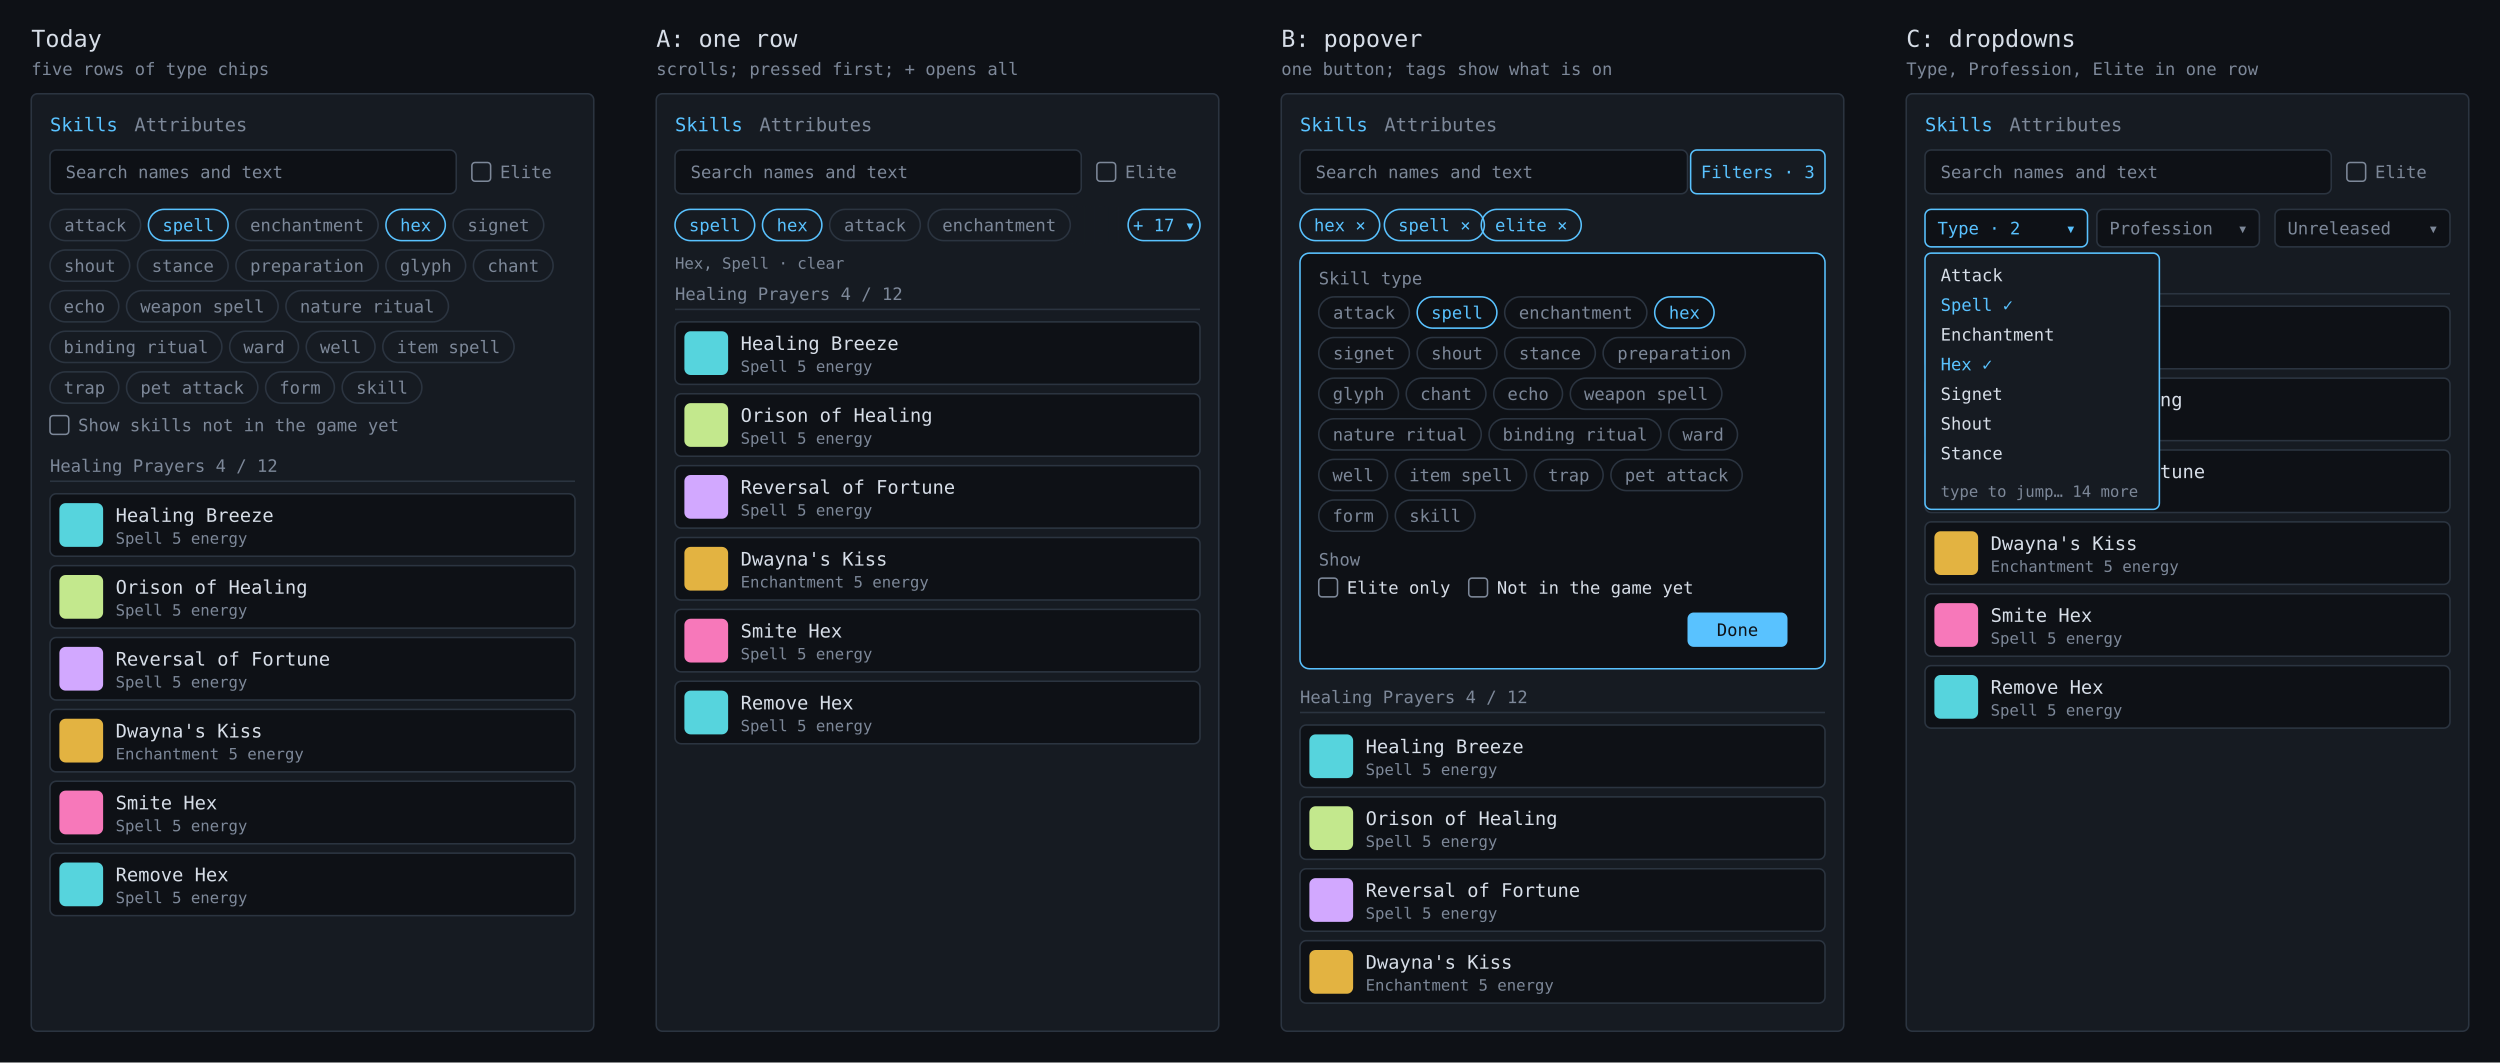
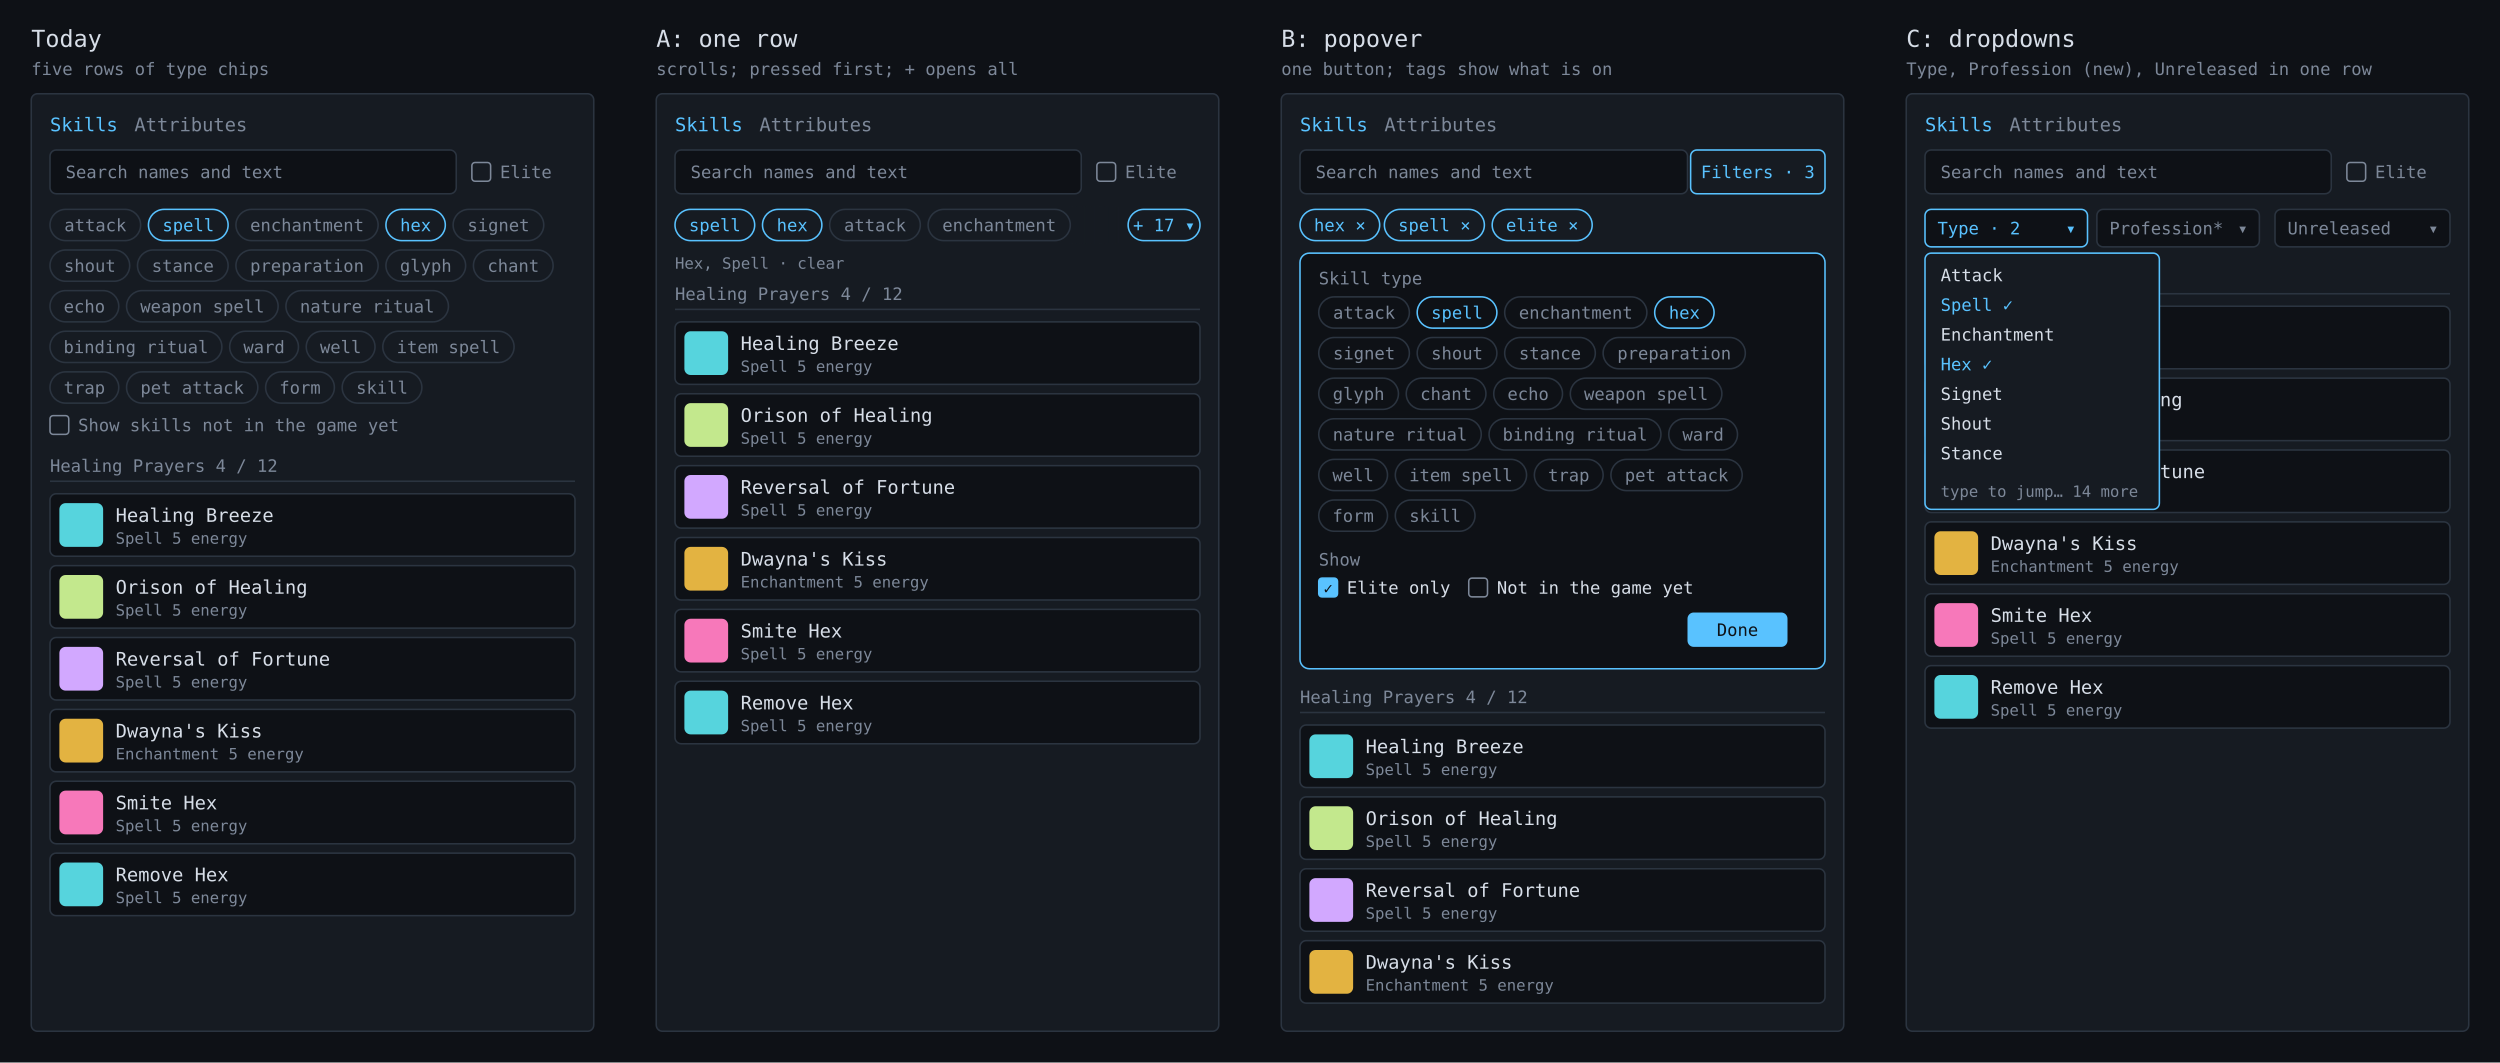
<svg xmlns="http://www.w3.org/2000/svg" width="1600" height="680" viewBox="-20 0 1600 680" font-family="monospace">
  <defs>
    <linearGradient id="fade" x1="0" x2="1">
      <stop offset="0" stop-color="#161b22" stop-opacity="0" />
      <stop offset="1" stop-color="#161b22" />
    </linearGradient>
  </defs>
  <rect x="-20" width="1600" height="680" fill="#0e1116" />
  <g transform="translate(0,60)">
    <rect x="0" y="0" width="360" height="600" rx="4" fill="#161b22" stroke="#2b3440" />
    <text x="12" y="24" font-size="12" fill="#59c2ff" text-anchor="start">Skills</text>
    <text x="66" y="24" font-size="12" fill="#7d8899" text-anchor="start">Attributes</text>
    <rect x="12" y="36" width="260" height="28" rx="4" fill="#0e1116" stroke="#2b3440" />
    <text x="22" y="54" font-size="11" fill="#7d8899" text-anchor="start">Search names and text</text>
    <rect x="282" y="44" width="12" height="12" rx="2" fill="none" stroke="#7d8899" />
    <text x="300" y="54" font-size="11" fill="#7d8899" text-anchor="start">Elite</text>
    <rect x="12" y="74" width="58" height="20" rx="10" fill="none" stroke="#2b3440" />
    <text x="41" y="88" font-size="11" fill="#7d8899" text-anchor="middle">attack</text>
    <rect x="75" y="74" width="51" height="20" rx="10" fill="none" stroke="#59c2ff" />
    <text x="100.5" y="88" font-size="11" fill="#59c2ff" text-anchor="middle">spell</text>
    <rect x="131" y="74" width="91" height="20" rx="10" fill="none" stroke="#2b3440" />
    <text x="176.5" y="88" font-size="11" fill="#7d8899" text-anchor="middle">enchantment</text>
    <rect x="227" y="74" width="38" height="20" rx="10" fill="none" stroke="#59c2ff" />
    <text x="246" y="88" font-size="11" fill="#59c2ff" text-anchor="middle">hex</text>
    <rect x="270" y="74" width="58" height="20" rx="10" fill="none" stroke="#2b3440" />
    <text x="299" y="88" font-size="11" fill="#7d8899" text-anchor="middle">signet</text>
    <rect x="12" y="100" width="51" height="20" rx="10" fill="none" stroke="#2b3440" />
    <text x="37.5" y="114" font-size="11" fill="#7d8899" text-anchor="middle">shout</text>
    <rect x="68" y="100" width="58" height="20" rx="10" fill="none" stroke="#2b3440" />
    <text x="97" y="114" font-size="11" fill="#7d8899" text-anchor="middle">stance</text>
    <rect x="131" y="100" width="91" height="20" rx="10" fill="none" stroke="#2b3440" />
    <text x="176.5" y="114" font-size="11" fill="#7d8899" text-anchor="middle">preparation</text>
    <rect x="227" y="100" width="51" height="20" rx="10" fill="none" stroke="#2b3440" />
    <text x="252.5" y="114" font-size="11" fill="#7d8899" text-anchor="middle">glyph</text>
    <rect x="283" y="100" width="51" height="20" rx="10" fill="none" stroke="#2b3440" />
    <text x="308.5" y="114" font-size="11" fill="#7d8899" text-anchor="middle">chant</text>
    <rect x="12" y="126" width="44" height="20" rx="10" fill="none" stroke="#2b3440" />
    <text x="34" y="140" font-size="11" fill="#7d8899" text-anchor="middle">echo</text>
    <rect x="61" y="126" width="97" height="20" rx="10" fill="none" stroke="#2b3440" />
    <text x="109.5" y="140" font-size="11" fill="#7d8899" text-anchor="middle">weapon spell</text>
    <rect x="163" y="126" width="104" height="20" rx="10" fill="none" stroke="#2b3440" />
    <text x="215" y="140" font-size="11" fill="#7d8899" text-anchor="middle">nature ritual</text>
    <rect x="12" y="152" width="110" height="20" rx="10" fill="none" stroke="#2b3440" />
    <text x="67" y="166" font-size="11" fill="#7d8899" text-anchor="middle">binding ritual</text>
    <rect x="127" y="152" width="44" height="20" rx="10" fill="none" stroke="#2b3440" />
    <text x="149" y="166" font-size="11" fill="#7d8899" text-anchor="middle">ward</text>
    <rect x="176" y="152" width="44" height="20" rx="10" fill="none" stroke="#2b3440" />
    <text x="198" y="166" font-size="11" fill="#7d8899" text-anchor="middle">well</text>
    <rect x="225" y="152" width="84" height="20" rx="10" fill="none" stroke="#2b3440" />
    <text x="267" y="166" font-size="11" fill="#7d8899" text-anchor="middle">item spell</text>
    <rect x="12" y="178" width="44" height="20" rx="10" fill="none" stroke="#2b3440" />
    <text x="34" y="192" font-size="11" fill="#7d8899" text-anchor="middle">trap</text>
    <rect x="61" y="178" width="84" height="20" rx="10" fill="none" stroke="#2b3440" />
    <text x="103" y="192" font-size="11" fill="#7d8899" text-anchor="middle">pet attack</text>
    <rect x="150" y="178" width="44" height="20" rx="10" fill="none" stroke="#2b3440" />
    <text x="172" y="192" font-size="11" fill="#7d8899" text-anchor="middle">form</text>
    <rect x="199" y="178" width="51" height="20" rx="10" fill="none" stroke="#2b3440" />
    <text x="224.5" y="192" font-size="11" fill="#7d8899" text-anchor="middle">skill</text>
    <rect x="12" y="206" width="12" height="12" rx="2" fill="none" stroke="#7d8899" />
    <text x="30" y="216" font-size="11" fill="#7d8899" text-anchor="start">Show skills not in the game yet</text>
    <text x="12" y="242" font-size="11" fill="#7d8899" text-anchor="start">Healing Prayers  4 / 12</text>
    <path d="M12 248H348" stroke="#2b3440" />
    <rect x="12" y="256" width="336" height="40" rx="4" fill="#0e1116" stroke="#2b3440" />
    <rect x="18" y="262" width="28" height="28" rx="4" fill="#56d4dd" stroke="none" />
    <text x="54" y="274" font-size="12" fill="#d7dee8" text-anchor="start">Healing Breeze</text>
    <text x="54" y="288" font-size="10" fill="#7d8899" text-anchor="start">Spell  5 energy</text>
    <rect x="12" y="302" width="336" height="40" rx="4" fill="#0e1116" stroke="#2b3440" />
    <rect x="18" y="308" width="28" height="28" rx="4" fill="#c3e88d" stroke="none" />
    <text x="54" y="320" font-size="12" fill="#d7dee8" text-anchor="start">Orison of Healing</text>
    <text x="54" y="334" font-size="10" fill="#7d8899" text-anchor="start">Spell  5 energy</text>
    <rect x="12" y="348" width="336" height="40" rx="4" fill="#0e1116" stroke="#2b3440" />
    <rect x="18" y="354" width="28" height="28" rx="4" fill="#d2a8ff" stroke="none" />
    <text x="54" y="366" font-size="12" fill="#d7dee8" text-anchor="start">Reversal of Fortune</text>
    <text x="54" y="380" font-size="10" fill="#7d8899" text-anchor="start">Spell  5 energy</text>
    <rect x="12" y="394" width="336" height="40" rx="4" fill="#0e1116" stroke="#2b3440" />
    <rect x="18" y="400" width="28" height="28" rx="4" fill="#e3b341" stroke="none" />
    <text x="54" y="412" font-size="12" fill="#d7dee8" text-anchor="start">Dwayna's Kiss</text>
    <text x="54" y="426" font-size="10" fill="#7d8899" text-anchor="start">Enchantment  5 energy</text>
    <rect x="12" y="440" width="336" height="40" rx="4" fill="#0e1116" stroke="#2b3440" />
    <rect x="18" y="446" width="28" height="28" rx="4" fill="#f778ba" stroke="none" />
    <text x="54" y="458" font-size="12" fill="#d7dee8" text-anchor="start">Smite Hex</text>
    <text x="54" y="472" font-size="10" fill="#7d8899" text-anchor="start">Spell  5 energy</text>
    <rect x="12" y="486" width="336" height="40" rx="4" fill="#0e1116" stroke="#2b3440" />
    <rect x="18" y="492" width="28" height="28" rx="4" fill="#56d4dd" stroke="none" />
    <text x="54" y="504" font-size="12" fill="#d7dee8" text-anchor="start">Remove Hex</text>
    <text x="54" y="518" font-size="10" fill="#7d8899" text-anchor="start">Spell  5 energy</text>
  </g>
  <text x="0" y="30" font-size="15" fill="#d7dee8" text-anchor="start">Today</text>
  <text x="0" y="48" font-size="11" fill="#7d8899" text-anchor="start">five rows of type chips</text>
  <g transform="translate(400,60)">
    <rect x="0" y="0" width="360" height="600" rx="4" fill="#161b22" stroke="#2b3440" />
    <text x="12" y="24" font-size="12" fill="#59c2ff" text-anchor="start">Skills</text>
    <text x="66" y="24" font-size="12" fill="#7d8899" text-anchor="start">Attributes</text>
    <rect x="12" y="36" width="260" height="28" rx="4" fill="#0e1116" stroke="#2b3440" />
    <text x="22" y="54" font-size="11" fill="#7d8899" text-anchor="start">Search names and text</text>
    <rect x="282" y="44" width="12" height="12" rx="2" fill="none" stroke="#7d8899" />
    <text x="300" y="54" font-size="11" fill="#7d8899" text-anchor="start">Elite</text>
    <rect x="12" y="74" width="51" height="20" rx="10" fill="none" stroke="#59c2ff" />
    <text x="37.5" y="88" font-size="11" fill="#59c2ff" text-anchor="middle">spell</text>
    <rect x="68" y="74" width="38" height="20" rx="10" fill="none" stroke="#59c2ff" />
    <text x="87" y="88" font-size="11" fill="#59c2ff" text-anchor="middle">hex</text>
    <rect x="111" y="74" width="58" height="20" rx="10" fill="none" stroke="#2b3440" />
    <text x="140" y="88" font-size="11" fill="#7d8899" text-anchor="middle">attack</text>
    <rect x="174" y="74" width="91" height="20" rx="10" fill="none" stroke="#2b3440" />
    <text x="219.5" y="88" font-size="11" fill="#7d8899" text-anchor="middle">enchantment</text>
    <rect x="264" y="72" width="32" height="24" fill="url(#fade)" />
    <rect x="302" y="74" width="46" height="20" rx="10" fill="none" stroke="#59c2ff" />
    <text x="325" y="88" font-size="11" fill="#59c2ff" text-anchor="middle">+ 17 ▾</text>
    <text x="12" y="112" font-size="10" fill="#7d8899" text-anchor="start">Hex, Spell  ·  clear</text>
    <text x="12" y="132" font-size="11" fill="#7d8899" text-anchor="start">Healing Prayers  4 / 12</text>
    <path d="M12 138H348" stroke="#2b3440" />
    <rect x="12" y="146" width="336" height="40" rx="4" fill="#0e1116" stroke="#2b3440" />
    <rect x="18" y="152" width="28" height="28" rx="4" fill="#56d4dd" stroke="none" />
    <text x="54" y="164" font-size="12" fill="#d7dee8" text-anchor="start">Healing Breeze</text>
    <text x="54" y="178" font-size="10" fill="#7d8899" text-anchor="start">Spell  5 energy</text>
    <rect x="12" y="192" width="336" height="40" rx="4" fill="#0e1116" stroke="#2b3440" />
    <rect x="18" y="198" width="28" height="28" rx="4" fill="#c3e88d" stroke="none" />
    <text x="54" y="210" font-size="12" fill="#d7dee8" text-anchor="start">Orison of Healing</text>
    <text x="54" y="224" font-size="10" fill="#7d8899" text-anchor="start">Spell  5 energy</text>
    <rect x="12" y="238" width="336" height="40" rx="4" fill="#0e1116" stroke="#2b3440" />
    <rect x="18" y="244" width="28" height="28" rx="4" fill="#d2a8ff" stroke="none" />
    <text x="54" y="256" font-size="12" fill="#d7dee8" text-anchor="start">Reversal of Fortune</text>
    <text x="54" y="270" font-size="10" fill="#7d8899" text-anchor="start">Spell  5 energy</text>
    <rect x="12" y="284" width="336" height="40" rx="4" fill="#0e1116" stroke="#2b3440" />
    <rect x="18" y="290" width="28" height="28" rx="4" fill="#e3b341" stroke="none" />
    <text x="54" y="302" font-size="12" fill="#d7dee8" text-anchor="start">Dwayna's Kiss</text>
    <text x="54" y="316" font-size="10" fill="#7d8899" text-anchor="start">Enchantment  5 energy</text>
    <rect x="12" y="330" width="336" height="40" rx="4" fill="#0e1116" stroke="#2b3440" />
    <rect x="18" y="336" width="28" height="28" rx="4" fill="#f778ba" stroke="none" />
    <text x="54" y="348" font-size="12" fill="#d7dee8" text-anchor="start">Smite Hex</text>
    <text x="54" y="362" font-size="10" fill="#7d8899" text-anchor="start">Spell  5 energy</text>
    <rect x="12" y="376" width="336" height="40" rx="4" fill="#0e1116" stroke="#2b3440" />
    <rect x="18" y="382" width="28" height="28" rx="4" fill="#56d4dd" stroke="none" />
    <text x="54" y="394" font-size="12" fill="#d7dee8" text-anchor="start">Remove Hex</text>
    <text x="54" y="408" font-size="10" fill="#7d8899" text-anchor="start">Spell  5 energy</text>
  </g>
  <text x="400" y="30" font-size="15" fill="#d7dee8" text-anchor="start">A: one row</text>
  <text x="400" y="48" font-size="11" fill="#7d8899" text-anchor="start">scrolls; pressed first; + opens all</text>
  <g transform="translate(800,60)">
    <rect x="0" y="0" width="360" height="600" rx="4" fill="#161b22" stroke="#2b3440" />
    <text x="12" y="24" font-size="12" fill="#59c2ff" text-anchor="start">Skills</text>
    <text x="66" y="24" font-size="12" fill="#7d8899" text-anchor="start">Attributes</text>
    <rect x="12" y="36" width="248" height="28" rx="4" fill="#0e1116" stroke="#2b3440" />
    <text x="22" y="54" font-size="11" fill="#7d8899" text-anchor="start">Search names and text</text>
    <rect x="262" y="36" width="86" height="28" rx="4" fill="none" stroke="#59c2ff" />
    <text x="305" y="54" font-size="11" fill="#59c2ff" text-anchor="middle">Filters · 3</text>
    <rect x="12" y="74" width="51" height="20" rx="10" fill="none" stroke="#59c2ff" />
    <text x="37.5" y="88" font-size="11" fill="#59c2ff" text-anchor="middle">hex ×</text>
    <rect x="66" y="74" width="64" height="20" rx="10" fill="none" stroke="#59c2ff" />
    <text x="98" y="88" font-size="11" fill="#59c2ff" text-anchor="middle">spell ×</text>
-     <rect x="128" y="74" width="64" height="20" rx="10" fill="none" stroke="#59c2ff" />
-     <text x="160" y="88" font-size="11" fill="#59c2ff" text-anchor="middle">elite ×</text>
+     <rect x="135" y="74" width="64" height="20" rx="10" fill="none" stroke="#59c2ff" />
+     <text x="167" y="88" font-size="11" fill="#59c2ff" text-anchor="middle">elite ×</text>
    <text x="12" y="390" font-size="11" fill="#7d8899" text-anchor="start">Healing Prayers  4 / 12</text>
    <path d="M12 396H348" stroke="#2b3440" />
    <rect x="12" y="404" width="336" height="40" rx="4" fill="#0e1116" stroke="#2b3440" />
    <rect x="18" y="410" width="28" height="28" rx="4" fill="#56d4dd" stroke="none" />
    <text x="54" y="422" font-size="12" fill="#d7dee8" text-anchor="start">Healing Breeze</text>
    <text x="54" y="436" font-size="10" fill="#7d8899" text-anchor="start">Spell  5 energy</text>
    <rect x="12" y="450" width="336" height="40" rx="4" fill="#0e1116" stroke="#2b3440" />
    <rect x="18" y="456" width="28" height="28" rx="4" fill="#c3e88d" stroke="none" />
    <text x="54" y="468" font-size="12" fill="#d7dee8" text-anchor="start">Orison of Healing</text>
    <text x="54" y="482" font-size="10" fill="#7d8899" text-anchor="start">Spell  5 energy</text>
    <rect x="12" y="496" width="336" height="40" rx="4" fill="#0e1116" stroke="#2b3440" />
    <rect x="18" y="502" width="28" height="28" rx="4" fill="#d2a8ff" stroke="none" />
    <text x="54" y="514" font-size="12" fill="#d7dee8" text-anchor="start">Reversal of Fortune</text>
    <text x="54" y="528" font-size="10" fill="#7d8899" text-anchor="start">Spell  5 energy</text>
    <rect x="12" y="542" width="336" height="40" rx="4" fill="#0e1116" stroke="#2b3440" />
    <rect x="18" y="548" width="28" height="28" rx="4" fill="#e3b341" stroke="none" />
    <text x="54" y="560" font-size="12" fill="#d7dee8" text-anchor="start">Dwayna's Kiss</text>
    <text x="54" y="574" font-size="10" fill="#7d8899" text-anchor="start">Enchantment  5 energy</text>
    <rect x="12" y="102" width="336" height="266" rx="6" fill="#0e1116" stroke="#59c2ff" />
    <text x="24" y="122" font-size="11" fill="#7d8899" text-anchor="start">Skill type</text>
    <rect x="24" y="130" width="58" height="20" rx="10" fill="none" stroke="#2b3440" />
    <text x="53" y="144" font-size="11" fill="#7d8899" text-anchor="middle">attack</text>
    <rect x="87" y="130" width="51" height="20" rx="10" fill="none" stroke="#59c2ff" />
    <text x="112.5" y="144" font-size="11" fill="#59c2ff" text-anchor="middle">spell</text>
    <rect x="143" y="130" width="91" height="20" rx="10" fill="none" stroke="#2b3440" />
    <text x="188.5" y="144" font-size="11" fill="#7d8899" text-anchor="middle">enchantment</text>
    <rect x="239" y="130" width="38" height="20" rx="10" fill="none" stroke="#59c2ff" />
    <text x="258" y="144" font-size="11" fill="#59c2ff" text-anchor="middle">hex</text>
    <rect x="24" y="156" width="58" height="20" rx="10" fill="none" stroke="#2b3440" />
    <text x="53" y="170" font-size="11" fill="#7d8899" text-anchor="middle">signet</text>
    <rect x="87" y="156" width="51" height="20" rx="10" fill="none" stroke="#2b3440" />
    <text x="112.5" y="170" font-size="11" fill="#7d8899" text-anchor="middle">shout</text>
    <rect x="143" y="156" width="58" height="20" rx="10" fill="none" stroke="#2b3440" />
    <text x="172" y="170" font-size="11" fill="#7d8899" text-anchor="middle">stance</text>
    <rect x="206" y="156" width="91" height="20" rx="10" fill="none" stroke="#2b3440" />
    <text x="251.5" y="170" font-size="11" fill="#7d8899" text-anchor="middle">preparation</text>
    <rect x="24" y="182" width="51" height="20" rx="10" fill="none" stroke="#2b3440" />
    <text x="49.5" y="196" font-size="11" fill="#7d8899" text-anchor="middle">glyph</text>
    <rect x="80" y="182" width="51" height="20" rx="10" fill="none" stroke="#2b3440" />
    <text x="105.5" y="196" font-size="11" fill="#7d8899" text-anchor="middle">chant</text>
    <rect x="136" y="182" width="44" height="20" rx="10" fill="none" stroke="#2b3440" />
    <text x="158" y="196" font-size="11" fill="#7d8899" text-anchor="middle">echo</text>
    <rect x="185" y="182" width="97" height="20" rx="10" fill="none" stroke="#2b3440" />
    <text x="233.5" y="196" font-size="11" fill="#7d8899" text-anchor="middle">weapon spell</text>
    <rect x="24" y="208" width="104" height="20" rx="10" fill="none" stroke="#2b3440" />
    <text x="76" y="222" font-size="11" fill="#7d8899" text-anchor="middle">nature ritual</text>
    <rect x="133" y="208" width="110" height="20" rx="10" fill="none" stroke="#2b3440" />
    <text x="188" y="222" font-size="11" fill="#7d8899" text-anchor="middle">binding ritual</text>
    <rect x="248" y="208" width="44" height="20" rx="10" fill="none" stroke="#2b3440" />
    <text x="270" y="222" font-size="11" fill="#7d8899" text-anchor="middle">ward</text>
    <rect x="24" y="234" width="44" height="20" rx="10" fill="none" stroke="#2b3440" />
    <text x="46" y="248" font-size="11" fill="#7d8899" text-anchor="middle">well</text>
    <rect x="73" y="234" width="84" height="20" rx="10" fill="none" stroke="#2b3440" />
    <text x="115" y="248" font-size="11" fill="#7d8899" text-anchor="middle">item spell</text>
    <rect x="162" y="234" width="44" height="20" rx="10" fill="none" stroke="#2b3440" />
    <text x="184" y="248" font-size="11" fill="#7d8899" text-anchor="middle">trap</text>
    <rect x="211" y="234" width="84" height="20" rx="10" fill="none" stroke="#2b3440" />
    <text x="253" y="248" font-size="11" fill="#7d8899" text-anchor="middle">pet attack</text>
    <rect x="24" y="260" width="44" height="20" rx="10" fill="none" stroke="#2b3440" />
    <text x="46" y="274" font-size="11" fill="#7d8899" text-anchor="middle">form</text>
    <rect x="73" y="260" width="51" height="20" rx="10" fill="none" stroke="#2b3440" />
    <text x="98.5" y="274" font-size="11" fill="#7d8899" text-anchor="middle">skill</text>
    <text x="24" y="302" font-size="11" fill="#7d8899" text-anchor="start">Show</text>
-     <rect x="24" y="310" width="12" height="12" rx="2" fill="none" stroke="#7d8899" />
+     <rect x="24" y="310" width="12" height="12" rx="2" fill="#59c2ff" stroke="#59c2ff" />
+     <text x="30" y="320" font-size="10" fill="#0e1116" text-anchor="middle">✓</text>
    <text x="42" y="320" font-size="11" fill="#d7dee8" text-anchor="start">Elite only</text>
    <rect x="120" y="310" width="12" height="12" rx="2" fill="none" stroke="#7d8899" />
    <text x="138" y="320" font-size="11" fill="#d7dee8" text-anchor="start">Not in the game yet</text>
    <rect x="260" y="332" width="64" height="22" rx="4" fill="#59c2ff" stroke="none" />
    <text x="292" y="347" font-size="11" fill="#0e1116" text-anchor="middle">Done</text>
  </g>
  <text x="800" y="30" font-size="15" fill="#d7dee8" text-anchor="start">B: popover</text>
  <text x="800" y="48" font-size="11" fill="#7d8899" text-anchor="start">one button; tags show what is on</text>
  <g transform="translate(1200,60)">
    <rect x="0" y="0" width="360" height="600" rx="4" fill="#161b22" stroke="#2b3440" />
    <text x="12" y="24" font-size="12" fill="#59c2ff" text-anchor="start">Skills</text>
    <text x="66" y="24" font-size="12" fill="#7d8899" text-anchor="start">Attributes</text>
    <rect x="12" y="36" width="260" height="28" rx="4" fill="#0e1116" stroke="#2b3440" />
    <text x="22" y="54" font-size="11" fill="#7d8899" text-anchor="start">Search names and text</text>
    <rect x="282" y="44" width="12" height="12" rx="2" fill="none" stroke="#7d8899" />
    <text x="300" y="54" font-size="11" fill="#7d8899" text-anchor="start">Elite</text>
    <rect x="12" y="74" width="104" height="24" rx="4" fill="#0e1116" stroke="#59c2ff" />
    <text x="20" y="90" font-size="11" fill="#59c2ff" text-anchor="start">Type · 2</text>
    <text x="102" y="90" font-size="11" fill="#59c2ff" text-anchor="start">▾</text>
    <rect x="122" y="74" width="104" height="24" rx="4" fill="#0e1116" stroke="#2b3440" />
-     <text x="130" y="90" font-size="11" fill="#7d8899" text-anchor="start">Profession</text>
+     <text x="130" y="90" font-size="11" fill="#7d8899" text-anchor="start">Profession*</text>
    <text x="212" y="90" font-size="11" fill="#7d8899" text-anchor="start">▾</text>
    <rect x="236" y="74" width="112" height="24" rx="4" fill="#0e1116" stroke="#2b3440" />
    <text x="244" y="90" font-size="11" fill="#7d8899" text-anchor="start">Unreleased</text>
    <text x="334" y="90" font-size="11" fill="#7d8899" text-anchor="start">▾</text>
    <text x="12" y="122" font-size="11" fill="#7d8899" text-anchor="start">Healing Prayers  4 / 12</text>
    <path d="M12 128H348" stroke="#2b3440" />
    <rect x="12" y="136" width="336" height="40" rx="4" fill="#0e1116" stroke="#2b3440" />
    <rect x="18" y="142" width="28" height="28" rx="4" fill="#56d4dd" stroke="none" />
    <text x="54" y="154" font-size="12" fill="#d7dee8" text-anchor="start">Healing Breeze</text>
    <text x="54" y="168" font-size="10" fill="#7d8899" text-anchor="start">Spell  5 energy</text>
    <rect x="12" y="182" width="336" height="40" rx="4" fill="#0e1116" stroke="#2b3440" />
    <rect x="18" y="188" width="28" height="28" rx="4" fill="#c3e88d" stroke="none" />
    <text x="54" y="200" font-size="12" fill="#d7dee8" text-anchor="start">Orison of Healing</text>
    <text x="54" y="214" font-size="10" fill="#7d8899" text-anchor="start">Spell  5 energy</text>
    <rect x="12" y="228" width="336" height="40" rx="4" fill="#0e1116" stroke="#2b3440" />
    <rect x="18" y="234" width="28" height="28" rx="4" fill="#d2a8ff" stroke="none" />
    <text x="54" y="246" font-size="12" fill="#d7dee8" text-anchor="start">Reversal of Fortune</text>
    <text x="54" y="260" font-size="10" fill="#7d8899" text-anchor="start">Spell  5 energy</text>
    <rect x="12" y="274" width="336" height="40" rx="4" fill="#0e1116" stroke="#2b3440" />
    <rect x="18" y="280" width="28" height="28" rx="4" fill="#e3b341" stroke="none" />
    <text x="54" y="292" font-size="12" fill="#d7dee8" text-anchor="start">Dwayna's Kiss</text>
    <text x="54" y="306" font-size="10" fill="#7d8899" text-anchor="start">Enchantment  5 energy</text>
    <rect x="12" y="320" width="336" height="40" rx="4" fill="#0e1116" stroke="#2b3440" />
    <rect x="18" y="326" width="28" height="28" rx="4" fill="#f778ba" stroke="none" />
    <text x="54" y="338" font-size="12" fill="#d7dee8" text-anchor="start">Smite Hex</text>
    <text x="54" y="352" font-size="10" fill="#7d8899" text-anchor="start">Spell  5 energy</text>
    <rect x="12" y="366" width="336" height="40" rx="4" fill="#0e1116" stroke="#2b3440" />
    <rect x="18" y="372" width="28" height="28" rx="4" fill="#56d4dd" stroke="none" />
    <text x="54" y="384" font-size="12" fill="#d7dee8" text-anchor="start">Remove Hex</text>
    <text x="54" y="398" font-size="10" fill="#7d8899" text-anchor="start">Spell  5 energy</text>
    <rect x="12" y="102" width="150" height="164" rx="4" fill="#161b22" stroke="#59c2ff" />
    <text x="22" y="120" font-size="11" fill="#d7dee8" text-anchor="start">Attack</text>
    <text x="22" y="139" font-size="11" fill="#59c2ff" text-anchor="start">Spell  ✓</text>
    <text x="22" y="158" font-size="11" fill="#d7dee8" text-anchor="start">Enchantment</text>
    <text x="22" y="177" font-size="11" fill="#59c2ff" text-anchor="start">Hex  ✓</text>
    <text x="22" y="196" font-size="11" fill="#d7dee8" text-anchor="start">Signet</text>
    <text x="22" y="215" font-size="11" fill="#d7dee8" text-anchor="start">Shout</text>
    <text x="22" y="234" font-size="11" fill="#d7dee8" text-anchor="start">Stance</text>
    <text x="22" y="258" font-size="10" fill="#7d8899" text-anchor="start">type to jump…  14 more</text>
  </g>
  <text x="1200" y="30" font-size="15" fill="#d7dee8" text-anchor="start">C: dropdowns</text>
-   <text x="1200" y="48" font-size="11" fill="#7d8899" text-anchor="start">Type, Profession, Elite in one row</text>
+   <text x="1200" y="48" font-size="11" fill="#7d8899" text-anchor="start">Type, Profession (new), Unreleased in one row</text>
</svg>
